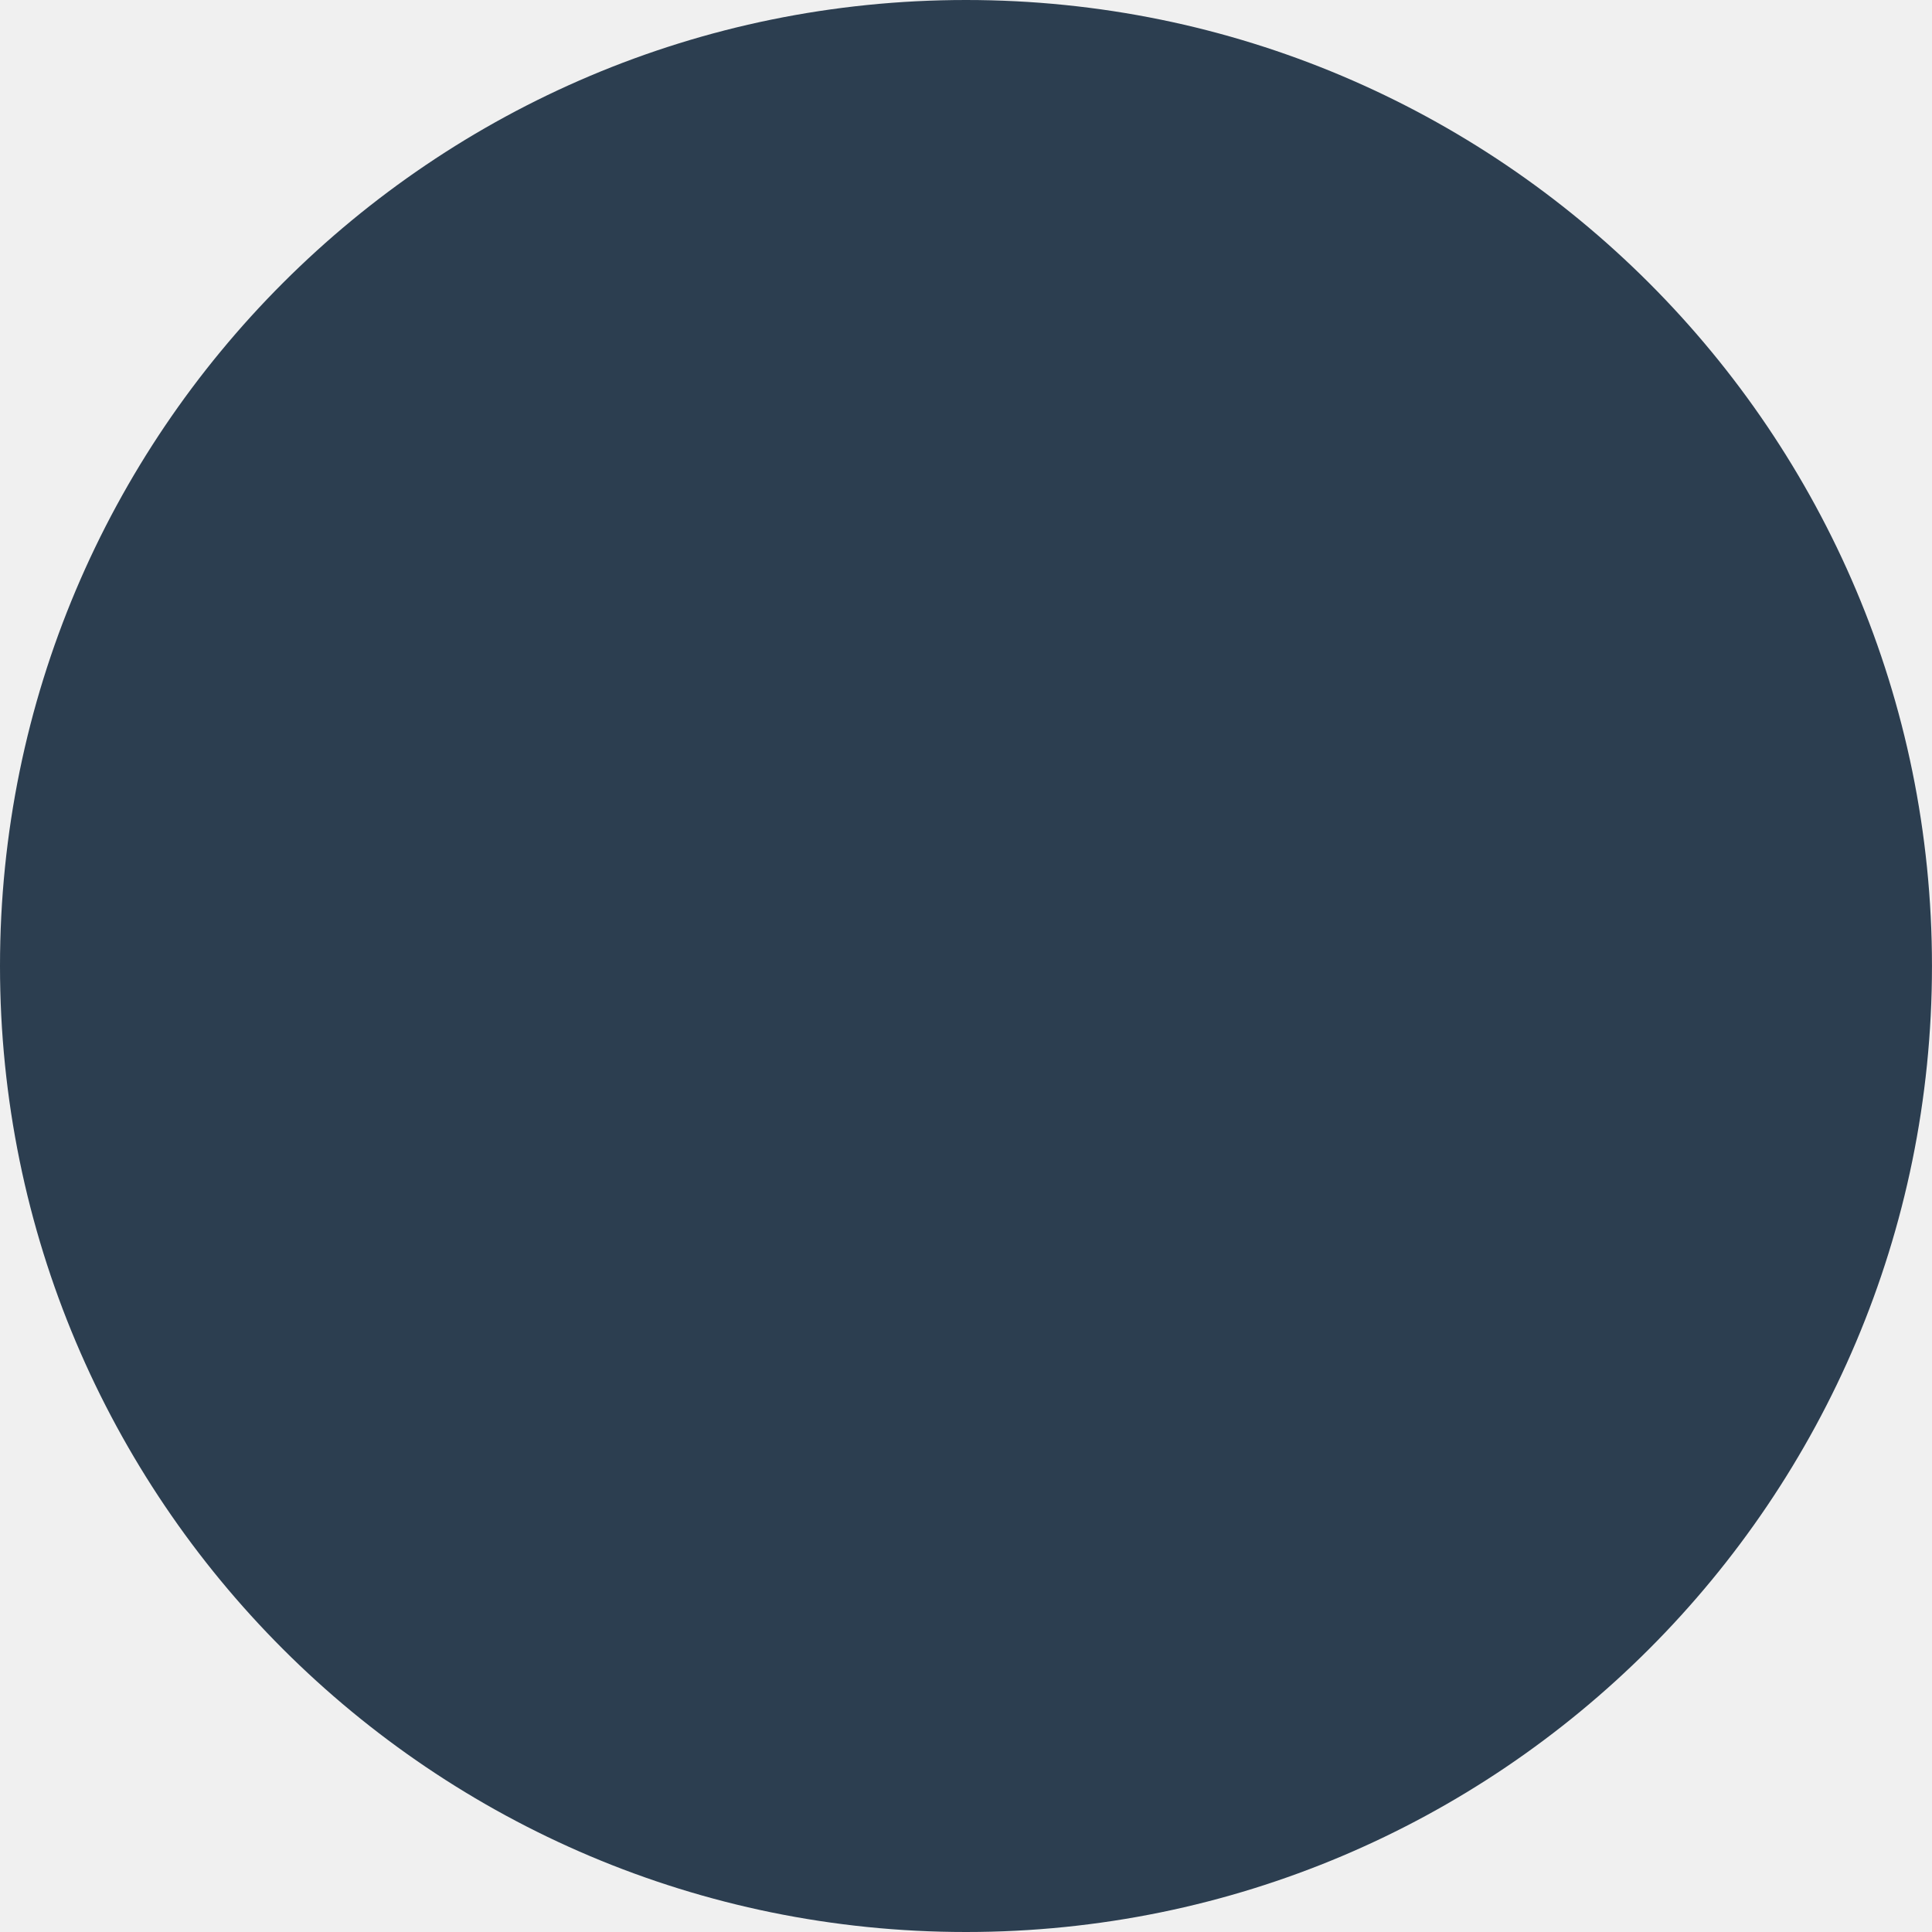
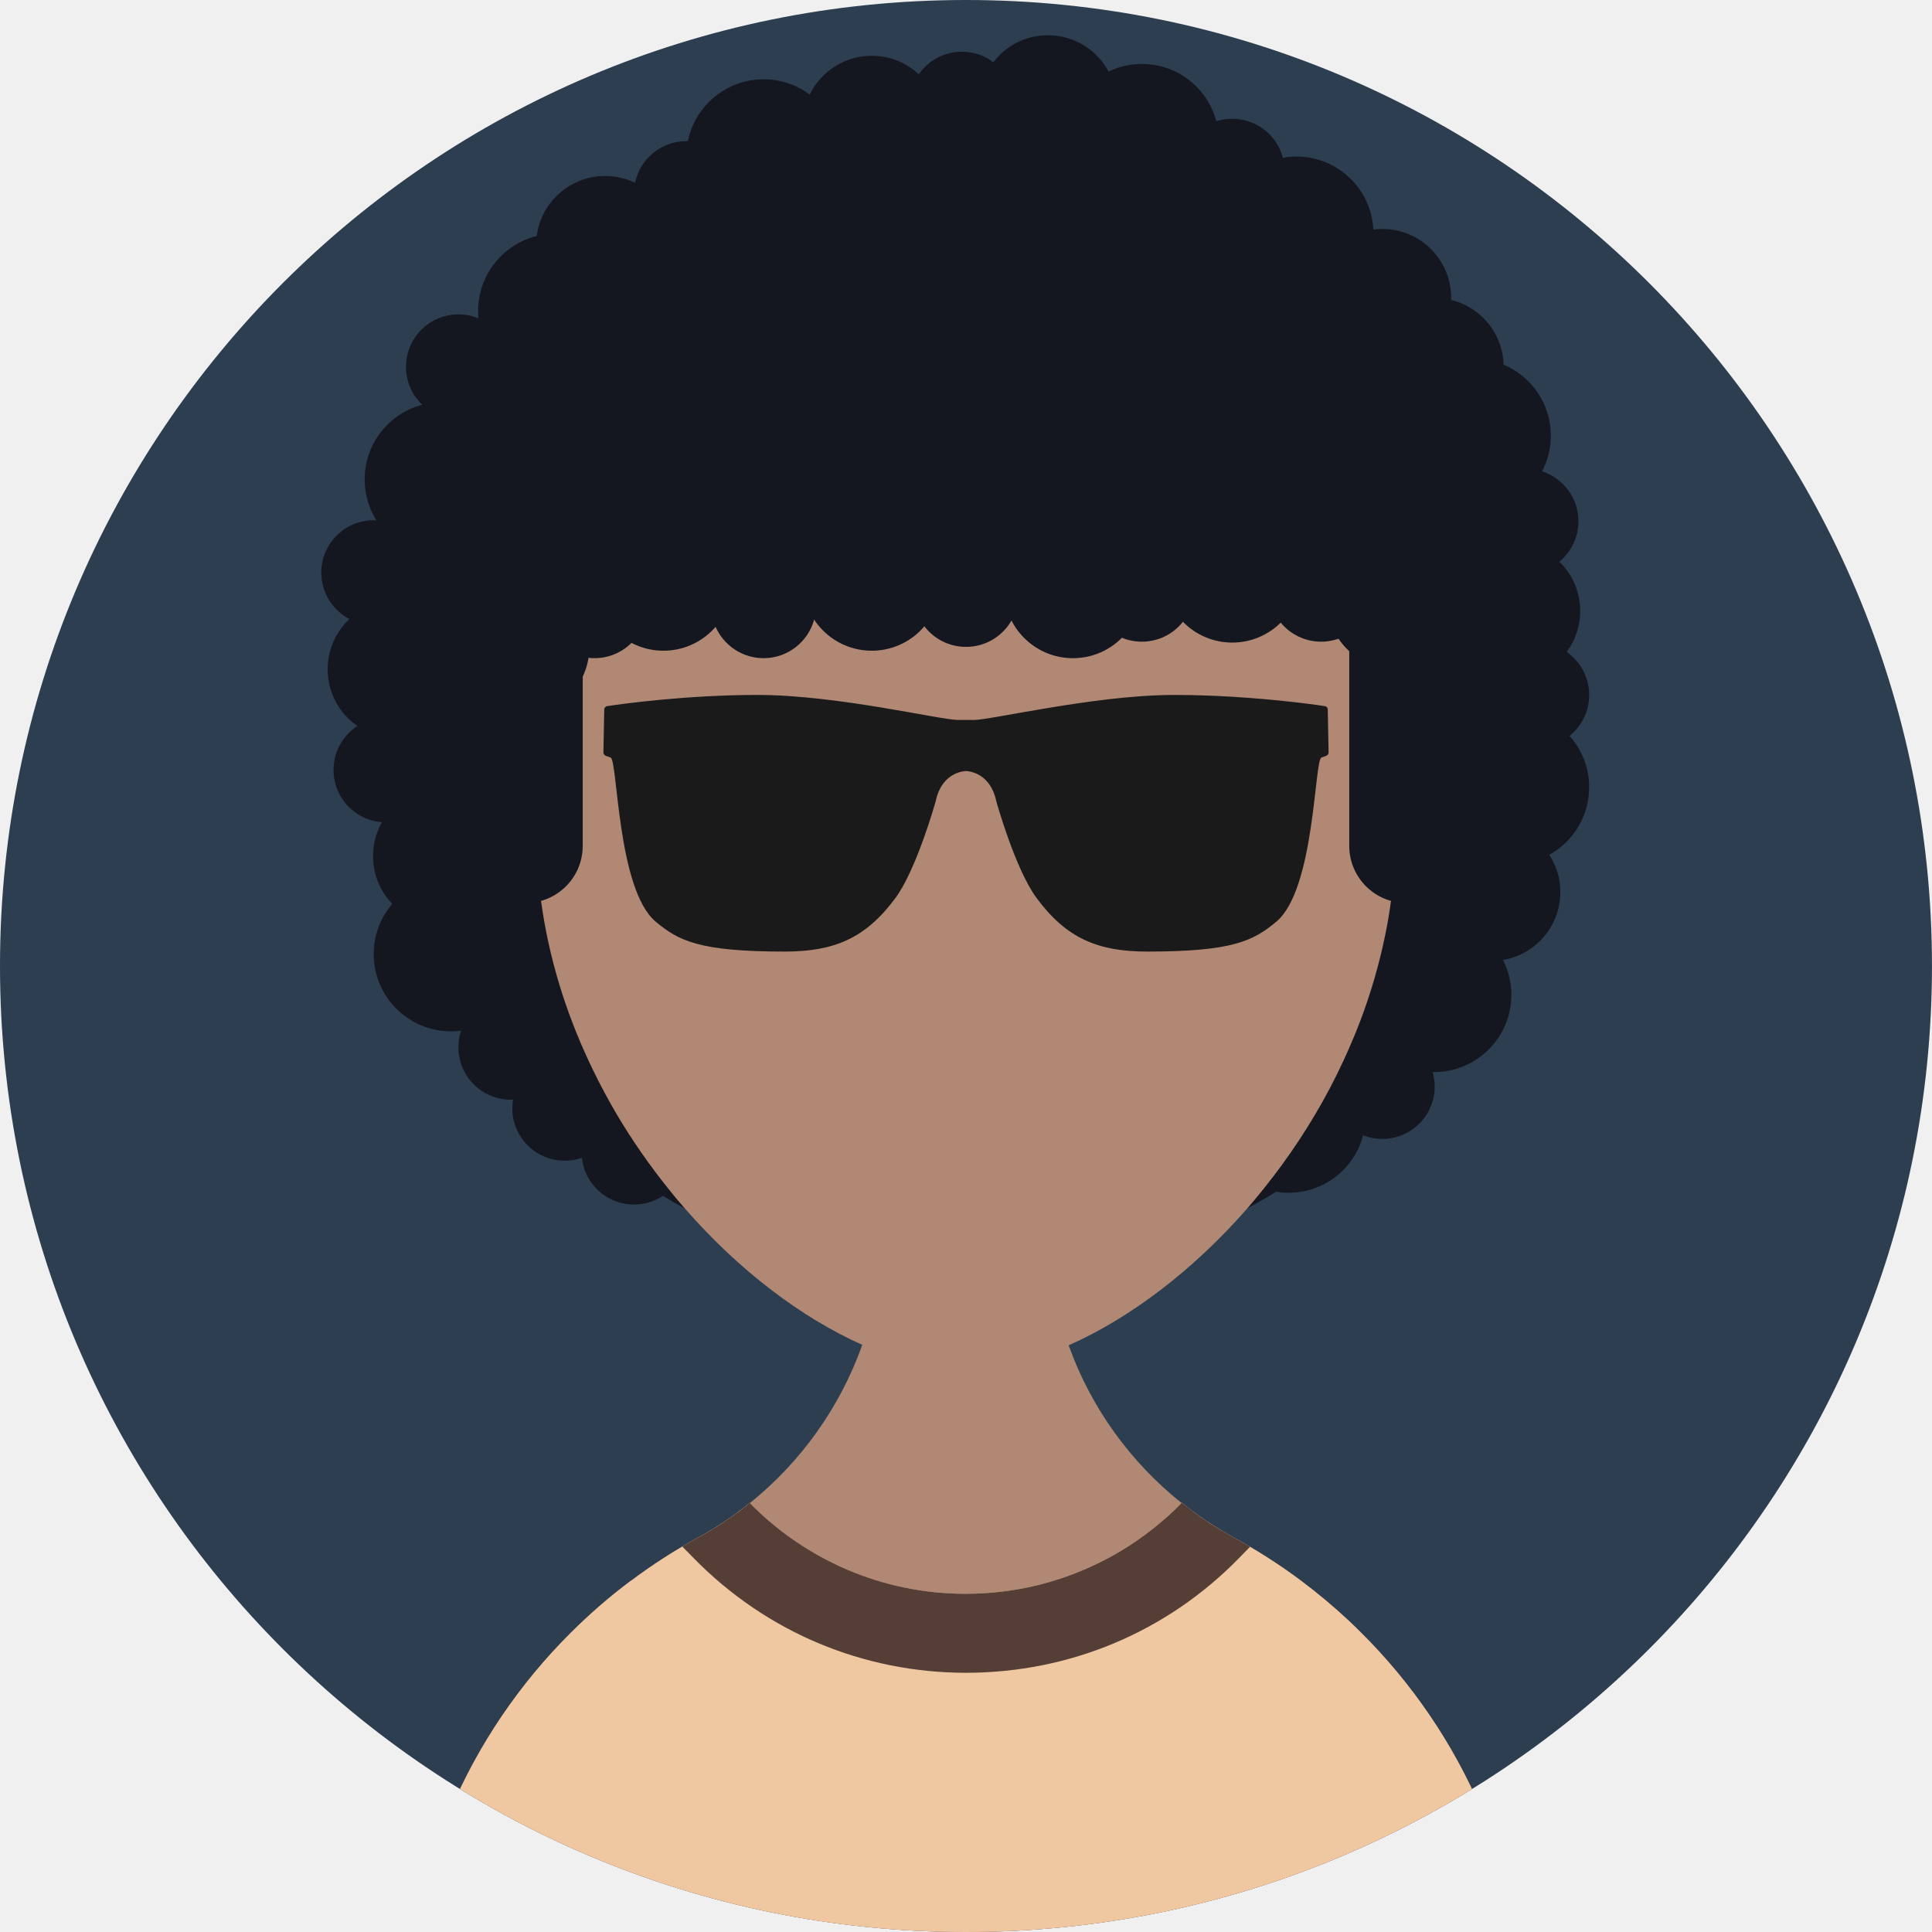
<svg xmlns="http://www.w3.org/2000/svg" width="62" height="62" viewBox="0 0 62 62" fill="none">
-   <path d="M31 62C13.879 62 -0 48.121 -0 31C-0 13.88 13.879 0 31 0C48.12 0 61.999 13.88 61.999 31C61.999 48.121 48.12 62 31 62Z" fill="#2C3E50" />
+   <g clip-path="url(#clip0_3_19)">
+     <path d="M31 62C13.879 62 -0 48.121 -0 31C-0 13.88 13.879 0 31 0C48.12 0 61.999 13.88 61.999 31C61.999 48.121 48.12 62 31 62Z" fill="#2C3E50" />
+     <path d="M11.928 21.973C11.928 22.509 11.952 23.038 11.992 23.562C12.067 24.453 12.202 25.324 12.392 26.175C12.656 27.357 13.032 28.495 13.507 29.58C13.954 30.613 14.493 31.599 15.109 32.524C15.6 33.262 16.142 33.964 16.728 34.624C16.874 34.787 17.02 34.946 17.169 35.102C17.657 35.62 18.175 36.105 18.717 36.559C18.856 36.677 18.995 36.793 19.137 36.904C19.811 37.443 20.526 37.938 21.272 38.378C21.502 38.517 21.739 38.649 21.976 38.778C23.887 39.808 25.995 40.519 28.224 40.841C29.128 40.977 30.057 41.044 30.998 41.044C31.927 41.044 32.838 40.977 33.729 40.848C35.979 40.526 38.103 39.811 40.028 38.778C40.343 38.605 40.654 38.429 40.956 38.242C41.874 37.68 42.738 37.043 43.544 36.335C43.633 36.26 43.724 36.183 43.809 36.102C44.412 35.556 44.981 34.97 45.509 34.35C45.607 34.235 45.706 34.12 45.8 34.001C46.597 33.022 47.298 31.965 47.891 30.84C47.948 30.732 48.002 30.623 48.057 30.515C48.517 29.597 48.907 28.635 49.219 27.639C49.28 27.439 49.338 27.239 49.392 27.039C49.676 26.009 49.876 24.945 49.981 23.851C49.998 23.668 50.015 23.485 50.029 23.299C50.056 22.861 50.073 22.418 50.073 21.974C50.073 21.706 50.066 21.442 50.056 21.178C50.052 21.046 50.045 20.917 50.035 20.785C49.984 19.921 49.873 19.07 49.707 18.241C49.669 18.054 49.629 17.868 49.588 17.685C49.435 17.024 49.249 16.373 49.029 15.743C48.951 15.513 48.866 15.283 48.778 15.059C48.511 14.364 48.199 13.69 47.853 13.04C47.579 12.521 47.28 12.017 46.959 11.529C46.752 11.21 46.535 10.902 46.308 10.597C46.061 10.262 45.8 9.937 45.529 9.621C45.055 9.062 44.55 8.534 44.018 8.042C43.835 7.87 43.652 7.704 43.462 7.541C42.748 6.921 41.989 6.355 41.186 5.851C40.915 5.678 40.641 5.512 40.359 5.356C39.953 5.126 39.536 4.909 39.109 4.709C38.845 4.584 38.577 4.465 38.306 4.353C37.507 4.021 36.684 3.743 35.833 3.52C35.406 3.408 34.973 3.313 34.532 3.232C33.868 3.107 33.194 3.015 32.506 2.961C32.161 2.934 31.812 2.917 31.459 2.91C31.307 2.907 31.154 2.903 30.998 2.903C30.633 2.903 30.27 2.914 29.911 2.934C29.681 2.948 29.45 2.964 29.223 2.985C28.264 3.073 27.33 3.232 26.421 3.459C26.211 3.51 26.005 3.564 25.798 3.622C24.771 3.913 23.782 4.286 22.834 4.737C22.563 4.865 22.298 4.998 22.034 5.14C21.539 5.401 21.062 5.685 20.594 5.99C20.513 6.045 20.428 6.099 20.347 6.153C19.696 6.593 19.069 7.075 18.48 7.593C18.087 7.929 17.714 8.284 17.355 8.657C16.793 9.23 16.267 9.836 15.786 10.477C15.688 10.602 15.593 10.727 15.505 10.856C15.031 11.513 14.601 12.197 14.214 12.912C14.143 13.041 14.076 13.174 14.011 13.302C13.378 14.539 12.877 15.85 12.524 17.222C12.344 17.92 12.205 18.631 12.107 19.356C11.989 20.212 11.928 21.086 11.928 21.973Z" fill="#141720" />
+     <path d="M42.677 34.865C42.677 34.882 42.677 34.899 42.68 34.916C42.697 35.529 43.039 36.057 43.544 36.335C43.609 36.372 43.673 36.406 43.744 36.43C43.934 36.508 44.144 36.549 44.361 36.549C45.289 36.549 46.041 35.794 46.041 34.865C46.041 34.706 46.018 34.55 45.977 34.401C45.936 34.258 45.875 34.123 45.801 34.001C45.51 33.514 44.974 33.185 44.361 33.185C44.209 33.185 44.063 33.205 43.924 33.242C43.707 33.296 43.511 33.395 43.341 33.527C43.195 33.638 43.07 33.77 42.965 33.923C42.782 34.191 42.677 34.516 42.677 34.865Z" fill="#141720" />
+     <path d="M47.288 16.729C47.288 17.054 47.383 17.36 47.546 17.617C47.841 18.095 48.369 18.41 48.972 18.41C49.236 18.41 49.484 18.349 49.707 18.24C49.829 18.183 49.941 18.108 50.042 18.027C50.415 17.718 50.653 17.251 50.653 16.729C50.653 15.977 50.161 15.343 49.487 15.127C49.324 15.072 49.151 15.045 48.972 15.045C48.908 15.045 48.843 15.049 48.779 15.059C48.027 15.14 47.427 15.72 47.312 16.462C47.295 16.549 47.288 16.637 47.288 16.729Z" fill="#141720" />
+     <path d="M37.863 5.491C37.863 5.857 37.981 6.199 38.178 6.474C38.408 6.796 38.754 7.032 39.15 7.127C39.276 7.158 39.408 7.175 39.543 7.175C40.349 7.175 41.024 6.609 41.186 5.85C41.213 5.735 41.227 5.613 41.227 5.491C41.227 5.342 41.207 5.2 41.169 5.064C40.983 4.343 40.322 3.811 39.543 3.811C39.364 3.811 39.194 3.838 39.032 3.889C38.751 3.98 38.503 4.14 38.306 4.353C38.032 4.651 37.863 5.051 37.863 5.491Z" fill="#141720" />
+     <path d="M22.026 7.894C21.097 7.894 20.344 7.141 20.344 6.213C20.344 5.284 21.097 4.531 22.026 4.531C22.955 4.531 23.708 5.284 23.708 6.213C23.708 7.141 22.955 7.894 22.026 7.894Z" fill="#141720" />
+     <path d="M47.634 22.302C47.634 22.516 47.675 22.723 47.749 22.909C47.993 23.539 48.603 23.986 49.318 23.986C49.555 23.986 49.779 23.939 49.981 23.851C50.121 23.79 50.249 23.708 50.368 23.617C50.751 23.309 50.998 22.834 50.998 22.303C50.998 21.73 50.713 21.225 50.276 20.92C50.202 20.869 50.12 20.822 50.036 20.785C49.819 20.68 49.575 20.622 49.317 20.622C48.606 20.622 47.996 21.062 47.752 21.686C47.674 21.875 47.634 22.085 47.634 22.302Z" fill="#141720" />
+     <path d="M18.123 37.248C17.194 37.248 16.441 36.495 16.441 35.566C16.441 34.637 17.194 33.884 18.123 33.884C19.052 33.884 19.805 34.637 19.805 35.566C19.805 36.495 19.052 37.248 18.123 37.248Z" fill="#141720" />
+     <path d="M16.393 35.291C15.464 35.291 14.711 34.538 14.711 33.609C14.711 32.681 15.464 31.927 16.393 31.927C17.322 31.927 18.075 32.681 18.075 33.609C18.075 34.538 17.322 35.291 16.393 35.291Z" fill="#141720" />
+     <path d="M20.346 38.655C19.417 38.655 18.664 37.902 18.664 36.973C18.664 36.044 19.417 35.291 20.346 35.291C21.274 35.291 22.027 36.044 22.027 36.973C22.027 37.902 21.274 38.655 20.346 38.655Z" fill="#141720" />
+     <path d="M29.186 3.34C29.186 3.966 29.528 4.512 30.037 4.8C30.284 4.943 30.569 5.024 30.87 5.024C30.914 5.024 30.955 5.024 30.999 5.017C31.328 4.993 31.629 4.874 31.876 4.685C32.286 4.38 32.551 3.889 32.551 3.34C32.551 3.208 32.537 3.082 32.506 2.96C32.419 2.567 32.188 2.229 31.876 1.998C31.629 1.808 31.328 1.69 30.999 1.666C30.955 1.659 30.914 1.659 30.87 1.659C30.294 1.659 29.786 1.947 29.484 2.388C29.362 2.564 29.271 2.767 29.223 2.984C29.2 3.099 29.186 3.218 29.186 3.34Z" fill="#141720" />
+     <path d="M14.711 13.453C13.782 13.453 13.029 12.7 13.029 11.771C13.029 10.842 13.782 10.089 14.711 10.089C15.64 10.089 16.393 10.842 16.393 11.771C16.393 12.7 15.64 13.453 14.711 13.453Z" fill="#141720" />
+     <path d="M43.544 31.927C43.544 32.202 43.588 32.463 43.673 32.71C43.734 32.9 43.819 33.076 43.924 33.242C44.273 33.801 44.842 34.211 45.51 34.35C45.658 34.383 45.818 34.401 45.977 34.401C45.991 34.404 46.008 34.404 46.021 34.404C47.39 34.404 48.501 33.296 48.501 31.927C48.501 31.524 48.403 31.141 48.233 30.806C48.182 30.704 48.125 30.606 48.057 30.515C47.61 29.871 46.864 29.447 46.021 29.447C45.95 29.447 45.878 29.451 45.807 29.458C45.296 29.502 44.828 29.701 44.452 30.01C43.897 30.464 43.544 31.155 43.544 31.927Z" fill="#141720" />
+     <path d="M38.872 35.8C38.872 36.891 39.577 37.816 40.556 38.145C40.685 38.189 40.817 38.222 40.956 38.243C41.085 38.267 41.217 38.277 41.352 38.277C42.504 38.277 43.47 37.494 43.744 36.43C43.775 36.326 43.799 36.214 43.809 36.102C43.822 36.004 43.829 35.902 43.829 35.8C43.829 35.116 43.551 34.499 43.107 34.052C43.06 34.005 43.012 33.961 42.965 33.923C42.531 33.544 41.969 33.32 41.352 33.32C39.983 33.32 38.872 34.431 38.872 35.8Z" fill="#141720" />
+     <path d="M44.811 13.981C44.811 15.35 45.919 16.462 47.288 16.462H47.312C47.979 16.454 48.586 16.184 49.029 15.743C49.212 15.567 49.368 15.357 49.487 15.127C49.666 14.784 49.768 14.395 49.768 13.981C49.768 12.955 49.141 12.074 48.25 11.701C47.956 11.573 47.63 11.505 47.288 11.505C47.176 11.505 47.068 11.512 46.959 11.529C45.862 11.671 44.995 12.531 44.842 13.626C44.822 13.741 44.811 13.86 44.811 13.981Z" fill="#141720" />
+     <path d="M24.505 7.501C23.136 7.501 22.026 6.391 22.026 5.023C22.026 3.654 23.136 2.544 24.505 2.544C25.873 2.544 26.983 3.654 26.983 5.023C26.983 6.391 25.873 7.501 24.505 7.501Z" fill="#141720" />
+     <path d="M34.163 4.529C34.163 4.847 34.224 5.152 34.336 5.434C34.695 6.355 35.592 7.009 36.643 7.009C37.222 7.009 37.758 6.809 38.178 6.474C38.71 6.057 39.062 5.427 39.109 4.709C39.116 4.651 39.12 4.59 39.12 4.529C39.12 4.309 39.089 4.092 39.032 3.889C38.754 2.832 37.792 2.052 36.643 2.052C36.26 2.052 35.898 2.141 35.576 2.296C35.142 2.499 34.78 2.825 34.532 3.231C34.298 3.607 34.163 4.051 34.163 4.529Z" fill="#141720" />
+     <path d="M46.041 25.264C46.041 25.853 46.248 26.395 46.593 26.819C47.047 27.381 47.742 27.74 48.521 27.74C48.761 27.74 48.999 27.706 49.219 27.638C49.392 27.591 49.561 27.52 49.717 27.431C50.479 27.011 50.997 26.198 50.997 25.263C50.997 24.63 50.76 24.053 50.367 23.616C50.269 23.498 50.154 23.389 50.029 23.298C49.612 22.973 49.087 22.783 48.521 22.783C48.25 22.783 47.992 22.827 47.749 22.908C46.759 23.231 46.041 24.166 46.041 25.264Z" fill="#141720" />
+     <path d="M17.822 12.458C16.453 12.458 15.343 11.348 15.343 9.98C15.343 8.611 16.453 7.501 17.822 7.501C19.191 7.501 20.3 8.611 20.3 9.98C20.3 11.348 19.191 12.458 17.822 12.458Z" fill="#141720" />
+     <path d="M14.182 17.863C12.813 17.863 11.703 16.753 11.703 15.385C11.703 14.016 12.813 12.906 14.182 12.906C15.551 12.906 16.661 14.016 16.661 15.385C16.661 16.753 15.551 17.863 14.182 17.863Z" fill="#141720" />
+     <path d="M39.12 7.5C39.12 8.869 40.231 9.98 41.6 9.98C41.8 9.98 41.993 9.956 42.179 9.909C43.094 9.692 43.812 8.964 44.019 8.042C44.06 7.869 44.08 7.686 44.08 7.5C44.08 7.456 44.08 7.412 44.073 7.368C44.008 6.06 42.924 5.023 41.6 5.023C41.454 5.023 41.308 5.037 41.169 5.064C40.878 5.111 40.603 5.213 40.36 5.355C39.719 5.725 39.262 6.368 39.15 7.127C39.13 7.25 39.12 7.372 39.12 7.5Z" fill="#141720" />
+     <path d="M45.648 28.631C45.648 28.922 45.706 29.203 45.807 29.458C46.136 30.267 46.932 30.84 47.86 30.84H47.891C48.009 30.837 48.121 30.826 48.233 30.806C49.277 30.63 50.073 29.722 50.073 28.631C50.073 28.187 49.944 27.777 49.717 27.431C49.625 27.289 49.517 27.157 49.392 27.038C48.995 26.652 48.457 26.419 47.86 26.419C47.389 26.419 46.953 26.568 46.593 26.818C46.021 27.218 45.648 27.879 45.648 28.631Z" fill="#141720" />
+     <path d="M43.829 11.769C43.829 12.548 44.232 13.232 44.842 13.626C45.188 13.853 45.601 13.981 46.041 13.981C46.79 13.981 47.451 13.608 47.854 13.039C48.105 12.68 48.254 12.24 48.254 11.769C48.254 11.745 48.254 11.725 48.251 11.701C48.223 10.691 47.512 9.854 46.567 9.624C46.401 9.58 46.224 9.56 46.041 9.56C45.865 9.56 45.692 9.58 45.53 9.621C44.574 9.848 43.86 10.692 43.832 11.705C43.829 11.725 43.829 11.749 43.829 11.769Z" fill="#141720" />
+     <path d="M27.976 6.213C26.754 6.213 25.764 5.223 25.764 4.001C25.764 2.78 26.754 1.79 27.976 1.79C29.197 1.79 30.187 2.78 30.187 4.001C30.187 5.223 29.197 6.213 27.976 6.213Z" fill="#141720" />
+     <path d="M46.288 19.605C46.288 19.975 46.377 20.32 46.536 20.625C46.79 21.117 47.223 21.5 47.752 21.686C47.986 21.77 48.24 21.818 48.501 21.818C49.107 21.818 49.656 21.574 50.056 21.178C50.137 21.097 50.212 21.012 50.276 20.92C50.551 20.555 50.71 20.1 50.71 19.606C50.71 18.986 50.456 18.427 50.042 18.027C49.907 17.892 49.755 17.776 49.589 17.685C49.267 17.502 48.897 17.397 48.501 17.397C48.159 17.397 47.834 17.474 47.546 17.617C47.234 17.762 46.963 17.979 46.753 18.25C46.461 18.623 46.288 19.094 46.288 19.605Z" fill="#141720" />
+     <path d="M12.726 23.689C11.505 23.689 10.515 22.699 10.515 21.478C10.515 20.257 11.505 19.267 12.726 19.267C13.947 19.267 14.937 20.257 14.937 21.478C14.937 22.699 13.947 23.689 12.726 23.689Z" fill="#141720" />
+     <path d="M14.182 29.684C12.961 29.684 11.971 28.694 11.971 27.473C11.971 26.252 12.961 25.262 14.182 25.262C15.403 25.262 16.393 26.252 16.393 27.473C16.393 28.694 15.403 29.684 14.182 29.684Z" fill="#141720" />
+     <path d="M42.148 9.56C42.148 9.679 42.159 9.797 42.179 9.909C42.314 10.79 42.975 11.495 43.832 11.704C44.002 11.749 44.178 11.769 44.361 11.769C45.204 11.769 45.94 11.294 46.309 10.597C46.468 10.305 46.56 9.976 46.567 9.624C46.57 9.604 46.57 9.58 46.57 9.56C46.57 8.337 45.581 7.347 44.361 7.347C44.263 7.347 44.168 7.354 44.073 7.368C43.86 7.395 43.653 7.453 43.463 7.541C42.687 7.88 42.148 8.656 42.148 9.56Z" fill="#141720" />
+     <path d="M19.418 10.069C18.197 10.069 17.206 9.079 17.206 7.858C17.206 6.637 18.197 5.647 19.418 5.647C20.639 5.647 21.629 6.637 21.629 7.858C21.629 9.079 20.639 10.069 19.418 10.069Z" fill="#141720" />
+     <path d="M31.419 3.34C31.419 3.845 31.588 4.312 31.876 4.685C32.279 5.213 32.913 5.552 33.627 5.552C33.875 5.552 34.115 5.511 34.336 5.434C35.159 5.159 35.762 4.414 35.833 3.519C35.837 3.458 35.84 3.401 35.84 3.34C35.84 2.964 35.745 2.608 35.576 2.296C35.206 1.602 34.471 1.131 33.627 1.131C32.913 1.131 32.279 1.469 31.876 1.998C31.673 2.259 31.527 2.571 31.459 2.909C31.432 3.048 31.419 3.191 31.419 3.34Z" fill="#141720" />
+     <path d="M13.029 65.123V65.126H48.972V65.123C48.972 60.139 46.946 55.633 43.666 52.381C43.544 52.259 43.422 52.14 43.297 52.022C42.796 51.554 42.27 51.113 41.721 50.704C41.552 50.578 41.379 50.453 41.206 50.334C40.85 50.091 40.485 49.857 40.112 49.64C39.936 49.535 39.756 49.433 39.576 49.335C39.573 49.328 39.566 49.328 39.566 49.328C39.42 49.25 39.278 49.166 39.136 49.077C39.027 49.016 38.923 48.952 38.821 48.881C38.509 48.681 38.204 48.464 37.916 48.234V48.23C36.28 46.926 35.013 45.181 34.294 43.172C34.027 42.43 33.837 41.65 33.729 40.847C33.664 40.353 33.63 39.848 33.63 39.337L30.998 39.35L28.318 39.364C28.318 39.865 28.284 40.356 28.223 40.84C28.119 41.64 27.932 42.419 27.671 43.158C26.956 45.17 25.696 46.922 24.063 48.236C23.941 48.331 23.819 48.426 23.694 48.518C23.694 48.518 23.69 48.518 23.687 48.521C23.592 48.596 23.494 48.664 23.395 48.728C23.368 48.751 23.338 48.772 23.307 48.789C23.28 48.809 23.256 48.826 23.229 48.843C23.219 48.85 23.209 48.857 23.199 48.864C23.087 48.938 22.972 49.009 22.857 49.081C22.718 49.165 22.576 49.25 22.433 49.328C22.409 49.335 22.389 49.345 22.372 49.358C22.213 49.447 22.053 49.538 21.898 49.633C21.691 49.751 21.488 49.877 21.288 50.006C20.932 50.236 20.59 50.473 20.251 50.73H20.244C19.56 51.242 18.913 51.801 18.31 52.404C15.045 55.657 13.029 60.149 13.029 65.123Z" fill="#B08874" />
+     <path d="M13.029 65.123H48.972C48.972 60.139 46.946 55.633 43.666 52.381C43.544 52.259 43.422 52.14 43.297 52.022C42.796 51.554 42.27 51.114 41.721 50.704C41.552 50.578 41.379 50.453 41.206 50.334C40.85 50.091 40.488 49.857 40.115 49.636C39.939 49.532 39.76 49.43 39.58 49.332C39.573 49.325 39.566 49.328 39.566 49.328V49.325C39.279 49.166 38.994 48.993 38.72 48.81C38.591 48.725 38.466 48.637 38.34 48.542C38.327 48.536 38.317 48.525 38.303 48.518C38.212 48.451 38.12 48.379 38.029 48.305C37.995 48.278 37.961 48.251 37.927 48.224H37.923C37.92 48.227 37.92 48.227 37.917 48.23C37.7 48.454 37.469 48.664 37.232 48.867C37.232 48.871 37.232 48.871 37.229 48.871C36.629 49.376 35.968 49.809 35.257 50.158C33.977 50.788 32.536 51.144 31.012 51.148H30.985C28.274 51.148 25.825 50.029 24.063 48.237L24.06 48.234L24.056 48.23C23.931 48.335 23.802 48.434 23.67 48.532C23.582 48.6 23.49 48.664 23.395 48.729C23.368 48.749 23.338 48.769 23.307 48.79C23.28 48.81 23.257 48.827 23.23 48.844C23.219 48.851 23.209 48.858 23.199 48.864C23.087 48.939 22.972 49.01 22.857 49.081C22.718 49.166 22.576 49.247 22.433 49.325C22.41 49.332 22.393 49.346 22.372 49.355C22.213 49.444 22.05 49.535 21.895 49.63C21.688 49.752 21.485 49.877 21.288 50.006C20.933 50.233 20.59 50.474 20.251 50.728H20.244C19.56 51.239 18.913 51.802 18.31 52.405C15.045 55.657 13.029 60.149 13.029 65.123Z" fill="#EFC7A1" />
+     <path d="M21.895 49.63L21.899 49.633L22.268 50.009C24.592 52.377 27.692 53.678 30.999 53.682C31.002 53.682 31.002 53.682 31.006 53.682C34.35 53.675 37.446 52.368 39.76 50.003L40.113 49.64L40.116 49.636C39.94 49.532 39.76 49.43 39.58 49.332C39.573 49.325 39.567 49.328 39.567 49.328V49.325C39.421 49.243 39.279 49.162 39.136 49.077C39.032 49.013 38.927 48.949 38.822 48.881C38.788 48.857 38.754 48.833 38.72 48.809C38.591 48.725 38.462 48.637 38.34 48.542C38.327 48.535 38.317 48.525 38.303 48.518C38.212 48.447 38.117 48.376 38.029 48.305C37.995 48.278 37.961 48.251 37.927 48.224C37.923 48.227 37.923 48.227 37.92 48.23H37.917V48.234C37.7 48.457 37.473 48.667 37.233 48.867C37.233 48.871 37.233 48.871 37.229 48.871C36.63 49.376 35.969 49.812 35.257 50.158C33.977 50.788 32.537 51.144 31.012 51.147H30.985C28.275 51.147 25.825 50.029 24.064 48.237L24.06 48.234L24.057 48.23C23.938 48.328 23.82 48.423 23.694 48.518C23.694 48.518 23.691 48.518 23.687 48.522C23.683 48.525 23.677 48.528 23.67 48.532C23.582 48.599 23.49 48.664 23.395 48.728C23.368 48.749 23.338 48.769 23.307 48.789C23.28 48.81 23.257 48.827 23.23 48.844C23.219 48.851 23.209 48.857 23.199 48.864C23.087 48.939 22.972 49.01 22.857 49.081C22.718 49.166 22.576 49.247 22.433 49.325C22.41 49.332 22.393 49.345 22.372 49.355C22.213 49.443 22.051 49.535 21.895 49.63Z" fill="#543E36" />
+     <path d="M17.206 18.589V26.666C17.206 27.425 17.26 28.174 17.362 28.909C17.61 30.738 18.155 32.476 18.907 34.079C19.127 34.55 19.364 35.011 19.618 35.458C19.676 35.559 19.734 35.661 19.791 35.759C20.306 36.627 20.879 37.446 21.492 38.202C21.648 38.399 21.81 38.592 21.976 38.778C23.714 40.774 25.734 42.295 27.672 43.158C28.834 43.673 29.972 43.955 30.998 43.955C32.018 43.955 33.143 43.68 34.295 43.172C36.243 42.312 38.276 40.783 40.028 38.778C40.207 38.571 40.383 38.361 40.556 38.144C41.345 37.162 42.067 36.078 42.68 34.916C42.83 34.631 42.971 34.343 43.107 34.052C43.188 33.879 43.266 33.703 43.341 33.526C43.459 33.259 43.568 32.984 43.673 32.71C43.998 31.842 44.262 30.938 44.452 30.01C44.527 29.647 44.591 29.281 44.638 28.908C44.74 28.173 44.794 27.424 44.794 26.666V18.589H17.206V18.589Z" fill="#B08874" />
+     <path d="M45.132 28.978C44.12 28.978 43.299 28.157 43.299 27.145V18.345H45.132V28.978Z" fill="#141720" />
+     <path d="M18.7 18.345H16.868V28.978C17.88 28.978 18.7 28.158 18.7 27.145V18.345Z" fill="#141720" />
+     <path d="M34.431 21.122C33.21 21.122 32.22 20.132 32.22 18.91C32.22 17.689 33.21 16.699 34.431 16.699C35.653 16.699 36.643 17.689 36.643 18.91C36.643 20.132 35.653 21.122 34.431 21.122Z" fill="#141720" />
+     <path d="M39.544 20.621C38.323 20.621 37.333 19.631 37.333 18.41C37.333 17.189 38.323 16.199 39.544 16.199C40.765 16.199 41.755 17.189 41.755 18.41C41.755 19.631 40.765 20.621 39.544 20.621Z" fill="#141720" />
+     <path d="M44.793 21.479C43.572 21.479 42.582 20.489 42.582 19.267C42.582 18.046 43.572 17.056 44.793 17.056C46.014 17.056 47.004 18.046 47.004 19.267C47.004 20.489 46.014 21.479 44.793 21.479Z" fill="#141720" />
+     <path d="M27.976 20.882C26.754 20.882 25.764 19.892 25.764 18.671C25.764 17.45 26.754 16.46 27.976 16.46C29.197 16.46 30.187 17.45 30.187 18.671C30.187 19.892 29.197 20.882 27.976 20.882Z" fill="#141720" />
+     <path d="M21.29 20.882C20.069 20.882 19.079 19.892 19.079 18.671C19.079 17.45 20.069 16.46 21.29 16.46C22.511 16.46 23.501 17.45 23.501 18.671C23.501 19.892 22.511 20.882 21.29 20.882Z" fill="#141720" />
+     <path d="M16.703 22.977C15.482 22.977 14.492 21.987 14.492 20.766C14.492 19.545 15.482 18.555 16.703 18.555C17.924 18.555 18.913 19.545 18.913 20.766C18.913 21.987 17.924 22.977 16.703 22.977Z" fill="#141720" />
+     <path d="M31 20.759C30.071 20.759 29.318 20.006 29.318 19.077C29.318 18.148 30.071 17.395 31 17.395C31.929 17.395 32.682 18.148 32.682 19.077C32.682 20.006 31.929 20.759 31 20.759Z" fill="#141720" />
+     <path d="M42.397 20.592C41.468 20.592 40.715 19.839 40.715 18.91C40.715 17.982 41.468 17.229 42.397 17.229C43.325 17.229 44.078 17.982 44.078 18.91C44.078 19.839 43.325 20.592 42.397 20.592Z" fill="#141720" />
+     <path d="M36.643 20.592C35.714 20.592 34.961 19.839 34.961 18.91C34.961 17.982 35.714 17.229 36.643 17.229C37.572 17.229 38.325 17.982 38.325 18.91C38.325 19.839 37.572 20.592 36.643 20.592Z" fill="#141720" />
+     <path d="M24.505 21.121C23.576 21.121 22.823 20.368 22.823 19.439C22.823 18.511 23.576 17.758 24.505 17.758C25.433 17.758 26.186 18.511 26.186 19.439C26.186 20.368 25.433 21.121 24.505 21.121Z" fill="#141720" />
+     <path d="M19.079 21.121C18.15 21.121 17.397 20.368 17.397 19.439C17.397 18.511 18.15 17.758 19.079 17.758C20.008 17.758 20.761 18.511 20.761 19.439C20.761 20.368 20.008 21.121 19.079 21.121Z" fill="#141720" />
+     <path d="M19.391 22.769C19.391 22.715 19.432 22.667 19.486 22.66C19.954 22.589 22.051 22.301 24.304 22.301C26.865 22.301 30.169 23.104 30.744 23.104H31.256C31.524 23.104 32.384 22.927 33.486 22.745C34.749 22.531 36.328 22.301 37.694 22.301C39.343 22.301 40.912 22.457 41.813 22.565C42.145 22.606 42.386 22.639 42.511 22.66C42.569 22.667 42.609 22.714 42.609 22.768L42.636 24.144C42.636 24.195 42.606 24.235 42.562 24.255L42.406 24.31C42.176 24.398 42.196 28.541 40.959 29.578C40.224 30.188 39.57 30.537 36.819 30.537C35.223 30.537 34.221 30.107 33.269 28.823C32.581 27.901 31.974 25.719 31.974 25.719C31.788 24.821 31.12 24.75 31.012 24.744C31.006 24.744 30.998 24.744 30.998 24.744C30.978 24.744 30.223 24.757 30.026 25.719C30.026 25.719 29.416 27.901 28.732 28.823C27.78 30.107 26.777 30.537 25.181 30.537C22.43 30.537 21.776 30.188 21.042 29.578C19.805 28.541 19.825 24.398 19.595 24.31L19.439 24.255C19.395 24.235 19.364 24.195 19.364 24.144L19.391 22.769Z" fill="#1A1A1A" />
+     <path d="M14.471 33.096C13.102 33.096 11.993 31.986 11.993 30.617C11.993 29.248 13.102 28.139 14.471 28.139C15.84 28.139 16.95 29.248 16.95 30.617C16.95 31.986 15.84 33.096 14.471 33.096Z" fill="#141720" />
+     <path d="M11.993 20.057C11.064 20.057 10.311 19.304 10.311 18.375C10.311 17.447 11.064 16.694 11.993 16.694C12.922 16.694 13.675 17.447 13.675 18.375C13.675 19.304 12.922 20.057 11.993 20.057Z" fill="#141720" />
+     <path d="M12.386 26.39C11.457 26.39 10.704 25.637 10.704 24.708C10.704 23.779 11.457 23.026 12.386 23.026C13.315 23.026 14.068 23.779 14.068 24.708C14.068 25.637 13.315 26.39 12.386 26.39Z" fill="#141720" />
+   </g>
+   <defs>
+     <clipPath id="clip0_3_19">
+       <rect width="62" height="62" rx="31" transform="matrix(-1 0 0 1 62 0)" fill="white" />
+     </clipPath>
+   </defs>
</svg>
